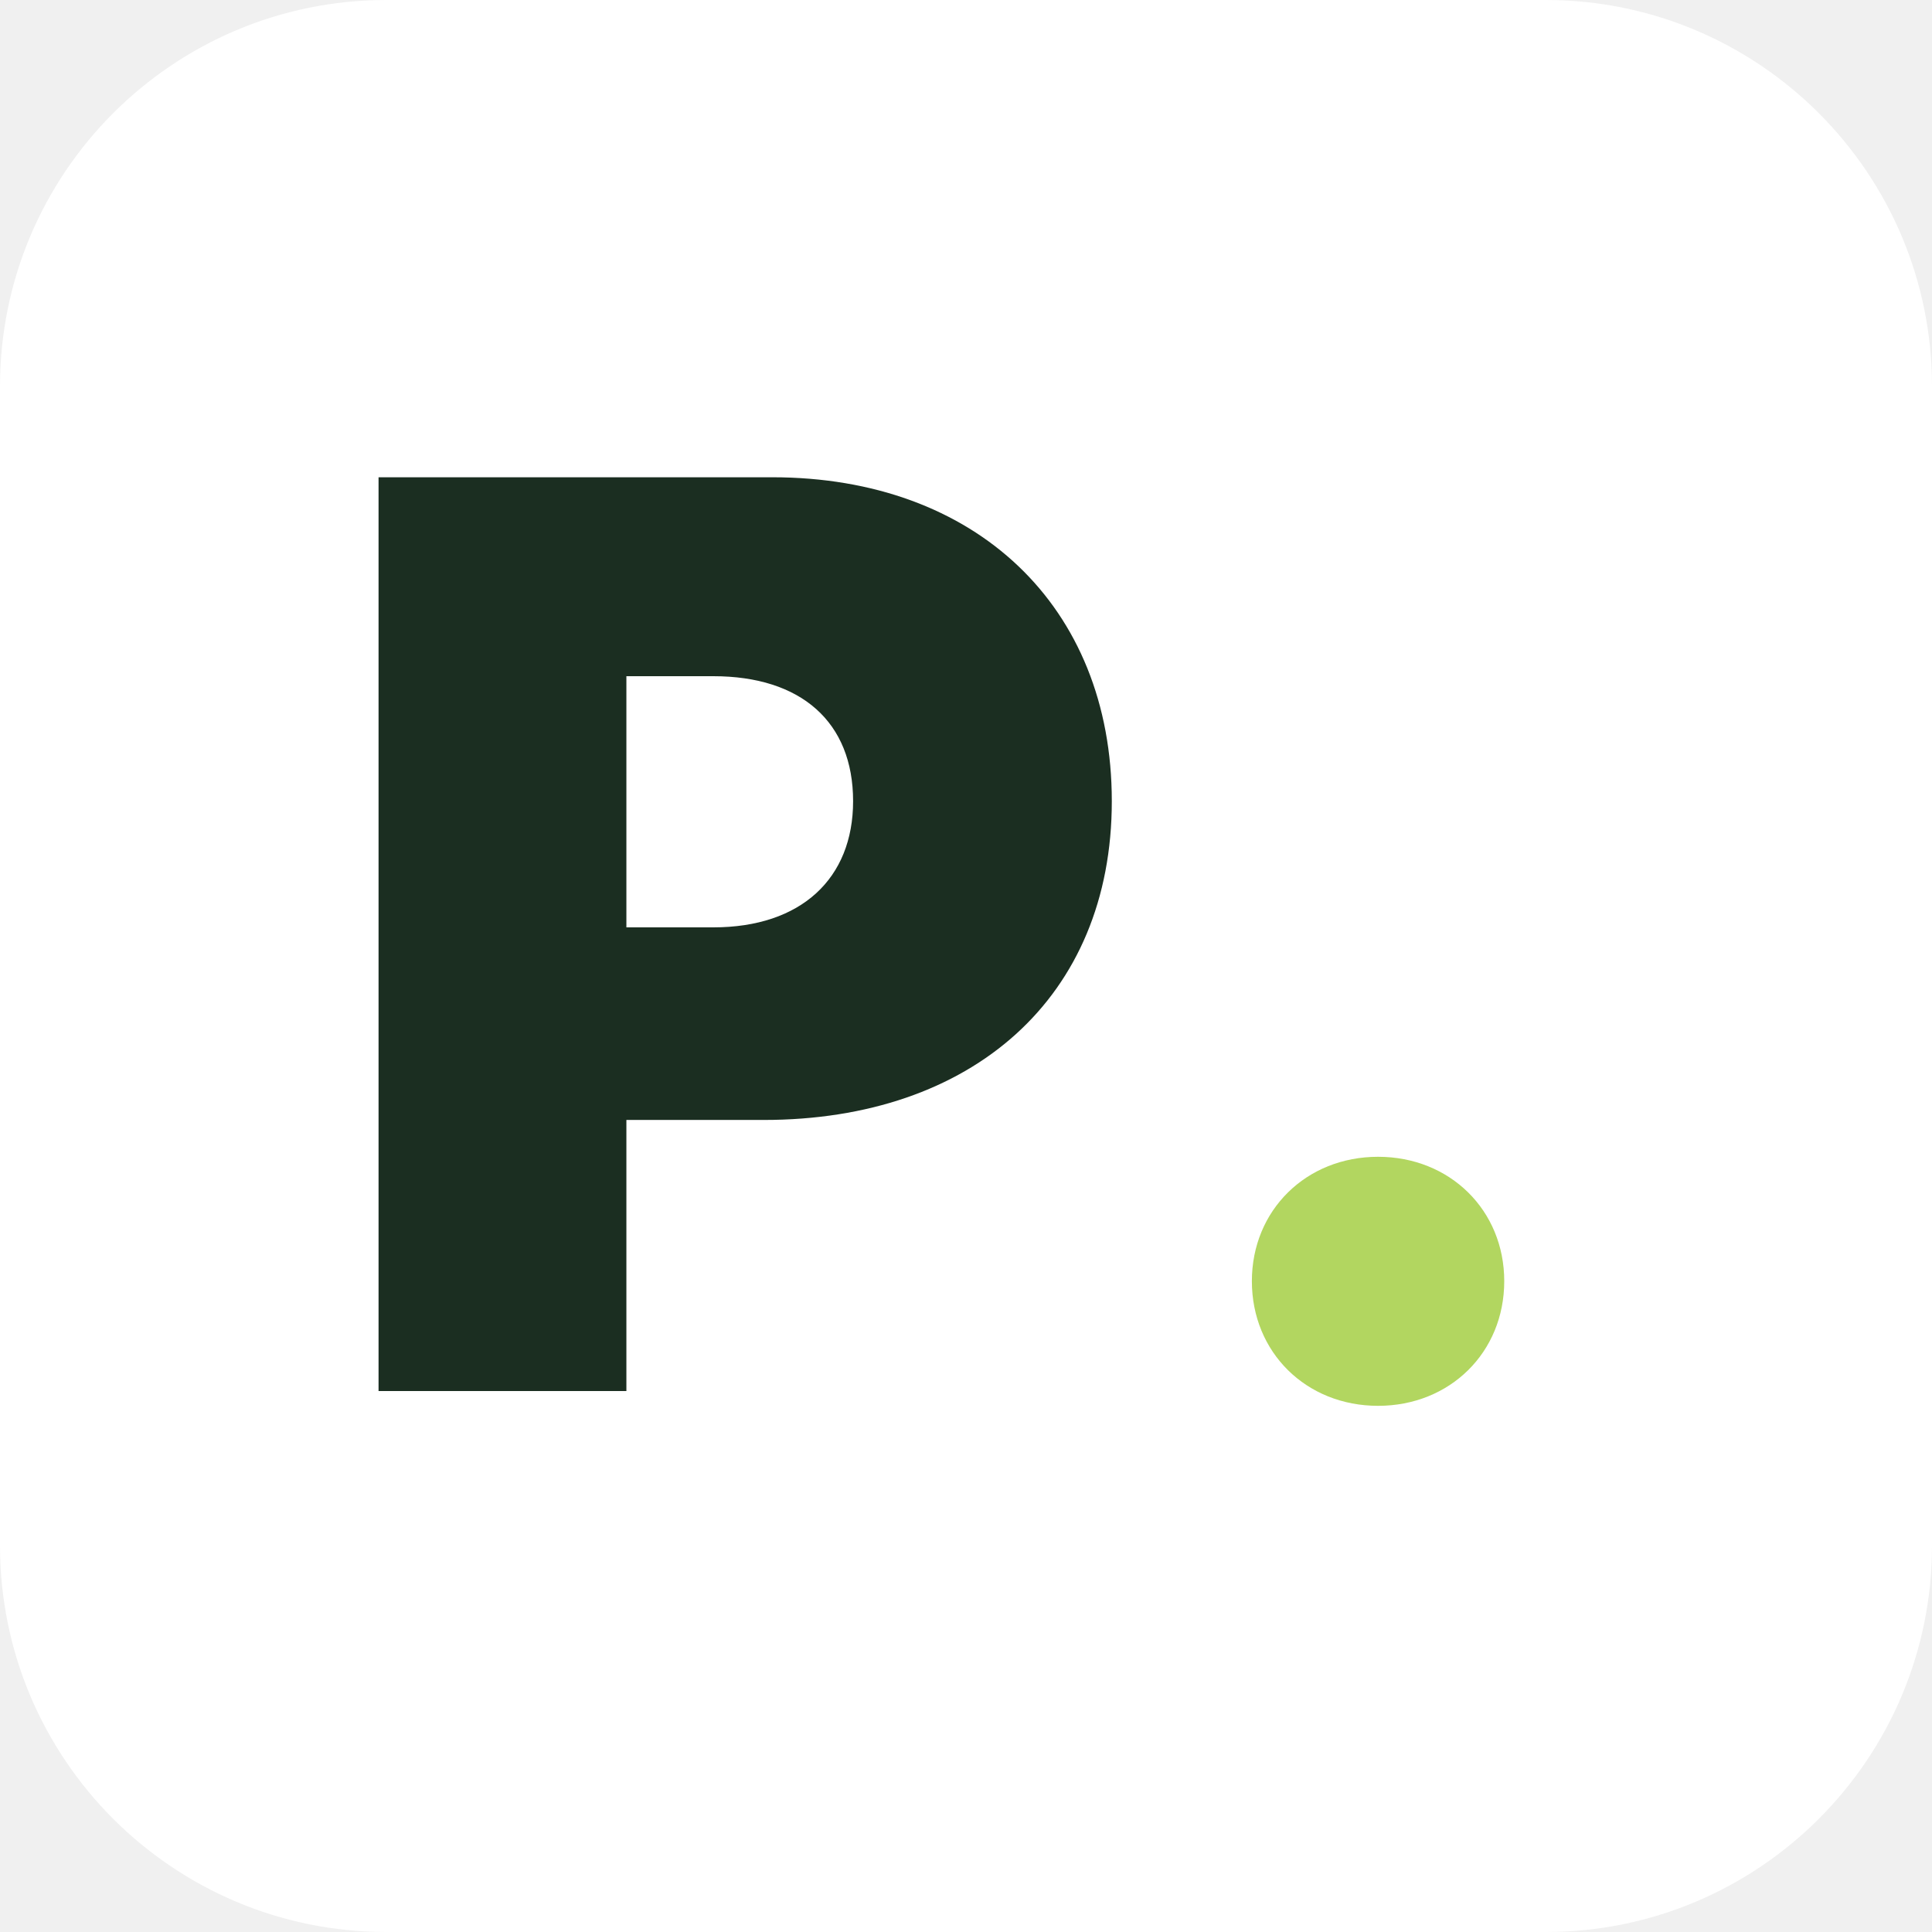
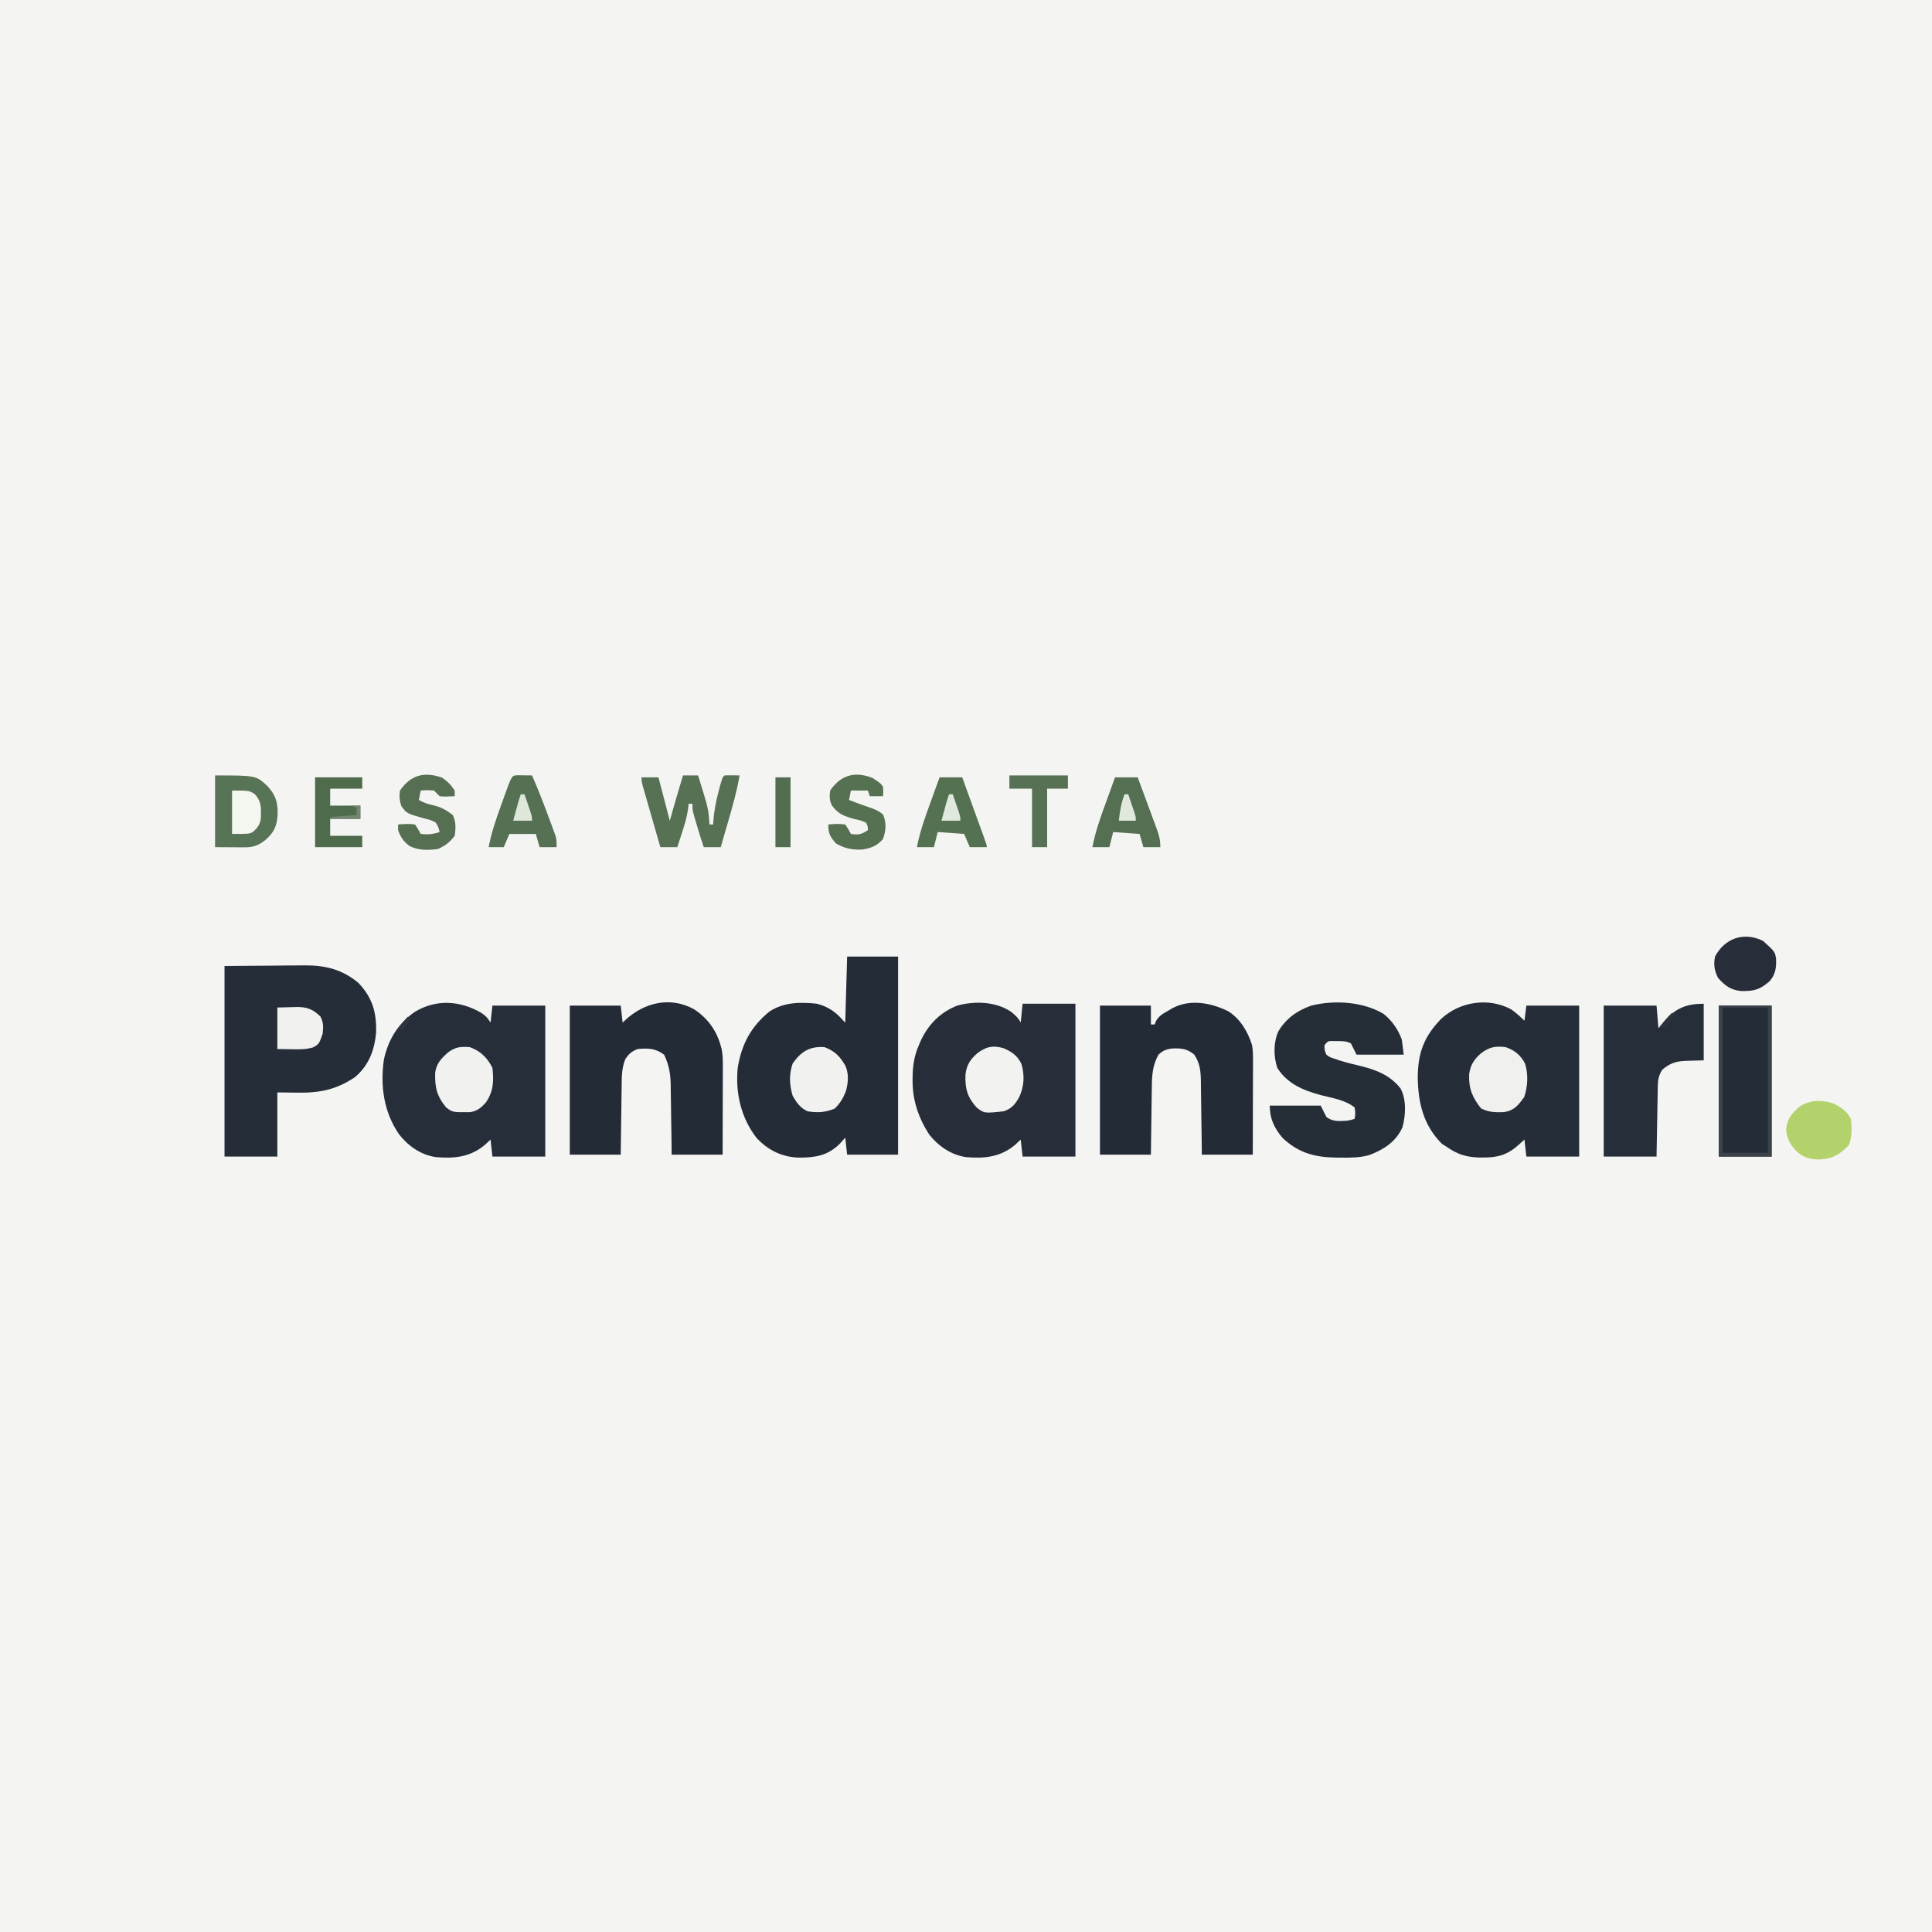
- <svg xmlns="http://www.w3.org/2000/svg" viewBox="0 0 100 100">
-   <rect width="100" height="100" rx="20" fill="#ffffff" />
-   <text x="50" y="72" font-family="'Inter', sans-serif" font-weight="900" font-size="65" fill="#1b2e21" text-anchor="middle">P<tspan fill="#b2d660">.</tspan>
-   </text>
+ <svg xmlns="http://www.w3.org/2000/svg" version="1.1" width="1024" height="1024">
+   <path d="M0 0 C337.92 0 675.84 0 1024 0 C1024 337.92 1024 675.84 1024 1024 C686.08 1024 348.16 1024 0 1024 C0 686.08 0 348.16 0 0 Z " fill="#F4F4F2" transform="translate(0,0)" />
+   <path d="M0 0 C8.91 0 17.82 0 27 0 C27 34.65 27 69.3 27 105 C18.09 105 9.18 105 0 105 C-0.495 100.545 -0.495 100.545 -1 96 C-1.99 97.093 -2.98 98.186 -4 99.312 C-10.496 105.667 -17.053 106.576 -25.853 106.558 C-34.717 106.196 -41.94 102.607 -48 96.125 C-56.24 85.505 -59.277 72.33 -58 59 C-55.969 46.502 -50.951 36.987 -41 29 C-33.377 24.136 -24.787 24.047 -16 25 C-10.03 26.566 -5.999 29.377 -2 34 C-1.67 34.33 -1.34 34.66 -1 35 C-0.67 23.45 -0.34 11.9 0 0 Z " fill="#242C37" transform="translate(449,507)" />
+   <path d="M0 0 C2.167 1.732 3.901 3.256 5.152 5.758 C5.482 2.458 5.812 -0.842 6.152 -4.242 C15.392 -4.242 24.632 -4.242 34.152 -4.242 C34.152 22.488 34.152 49.218 34.152 76.758 C24.912 76.758 15.672 76.758 6.152 76.758 C5.657 72.303 5.657 72.303 5.152 67.758 C4.162 68.686 3.172 69.614 2.152 70.57 C-5.612 77.074 -14.057 77.885 -23.869 77.055 C-31.761 75.869 -38.529 71.216 -43.387 65.031 C-49.014 56.274 -52.242 46.851 -52.16 36.445 C-52.155 35.696 -52.149 34.947 -52.143 34.175 C-52.014 28.28 -51.245 23.192 -48.848 17.758 C-48.457 16.845 -48.066 15.932 -47.664 14.992 C-43.56 6.482 -37.41 0.282 -28.535 -3.242 C-19.237 -5.777 -8.175 -5.496 0 0 Z " fill="#272E39" transform="translate(535.8477,536.2422)" />
+   <path d="M0 0 C2.625 2 2.625 2 4.625 5 C4.955 2.03 5.285 -0.94 5.625 -4 C14.865 -4 24.105 -4 33.625 -4 C33.625 22.4 33.625 48.8 33.625 76 C24.385 76 15.145 76 5.625 76 C5.13 71.545 5.13 71.545 4.625 67 C3.635 67.928 2.645 68.856 1.625 69.812 C-6.139 76.316 -14.584 77.128 -24.396 76.297 C-32.436 75.089 -39.083 70.36 -43.984 64.055 C-51.944 52.294 -53.85 38.778 -51.941 24.832 C-49.739 14.258 -44.506 5.595 -35.609 -0.629 C-24.244 -7.603 -11.287 -6.689 0 0 Z " fill="#262E39" transform="translate(255.375,537)" />
+   <path d="M0 0 C2.513 1.836 4.793 3.808 7 6 C7.33 3.36 7.66 0.72 8 -2 C17.24 -2 26.48 -2 36 -2 C36 24.4 36 50.8 36 78 C26.76 78 17.52 78 8 78 C7.505 73.545 7.505 73.545 7 69 C5.969 69.928 4.938 70.856 3.875 71.812 C-1.924 77.032 -7.137 78.561 -14.75 78.5 C-15.546 78.496 -16.342 78.493 -17.163 78.489 C-23.733 78.304 -28.585 76.825 -34 73 C-34.907 72.422 -35.815 71.845 -36.75 71.25 C-46.632 61.368 -49.384 49.479 -49.562 35.938 C-49.446 23.016 -46.292 14.453 -37.203 5.062 C-27.394 -4.12 -12.106 -6.531 0 0 Z " fill="#252D38" transform="translate(801,535)" />
+   <path d="M0 0 C8.374 -0.062 16.747 -0.124 25.375 -0.188 C27.999 -0.215 30.622 -0.242 33.326 -0.27 C35.433 -0.279 37.541 -0.287 39.648 -0.293 C40.72 -0.308 41.792 -0.324 42.896 -0.339 C53.629 -0.343 62.707 1.962 71 9 C78.488 16.897 80.62 24.63 80.344 35.398 C79.447 44.791 76.384 52.897 69 59 C59.057 65.648 50.23 67.324 38.5 67.125 C33.303 67.063 33.303 67.063 28 67 C28 78.22 28 89.44 28 101 C18.76 101 9.52 101 0 101 C0 67.67 0 34.34 0 0 Z " fill="#252D38" transform="translate(119,512)" />
+   <path d="M0 0 C6.312 3.93 10.356 10.748 12.568 17.814 C13.089 20.451 13.12 22.906 13.114 25.595 C13.113 27.276 13.113 27.276 13.113 28.991 C13.108 30.196 13.103 31.4 13.098 32.641 C13.096 33.878 13.095 35.115 13.093 36.39 C13.089 39.671 13.08 42.953 13.069 46.234 C13.058 49.586 13.054 52.937 13.049 56.289 C13.039 62.859 13.019 69.43 13 76 C4.09 76 -4.82 76 -14 76 C-14.056 71.015 -14.056 71.015 -14.113 65.93 C-14.16 62.703 -14.211 59.476 -14.262 56.249 C-14.296 54.01 -14.324 51.772 -14.346 49.533 C-14.38 46.311 -14.432 43.089 -14.488 39.867 C-14.495 38.87 -14.501 37.873 -14.508 36.846 C-14.62 31.5 -14.976 27.605 -18 23 C-21.67 19.762 -25.138 19.527 -29.852 19.723 C-32.982 20.127 -34.66 20.866 -37 23 C-40.215 28.923 -40.468 34.086 -40.512 40.746 C-40.53 41.757 -40.548 42.768 -40.566 43.81 C-40.62 47.019 -40.654 50.228 -40.688 53.438 C-40.721 55.622 -40.755 57.806 -40.791 59.99 C-40.878 65.327 -40.938 70.663 -41 76 C-49.91 76 -58.82 76 -68 76 C-68 49.93 -68 23.86 -68 -3 C-59.09 -3 -50.18 -3 -41 -3 C-41 0.3 -41 3.6 -41 7 C-40.34 7 -39.68 7 -39 7 C-38.772 6.406 -38.544 5.811 -38.309 5.199 C-36.641 2.396 -34.88 1.422 -32.062 -0.188 C-31.187 -0.697 -30.312 -1.206 -29.41 -1.73 C-20.159 -6.604 -8.99 -4.48 0 0 Z " fill="#232B36" transform="translate(651,536)" />
+   <path d="M0 0 C7.869 5.289 12.372 12.092 14.548 21.324 C15.014 24.083 15.12 26.635 15.114 29.433 C15.113 31.024 15.113 31.024 15.113 32.647 C15.108 33.781 15.103 34.914 15.098 36.082 C15.096 37.251 15.095 38.421 15.093 39.625 C15.088 43.354 15.075 47.083 15.062 50.812 C15.057 53.343 15.053 55.874 15.049 58.404 C15.039 64.603 15.019 70.801 15 77 C6.09 77 -2.82 77 -12 77 C-12.056 72.267 -12.056 72.267 -12.113 67.438 C-12.16 64.363 -12.211 61.288 -12.262 58.213 C-12.296 56.086 -12.324 53.958 -12.346 51.83 C-12.38 48.761 -12.433 45.693 -12.488 42.625 C-12.495 41.682 -12.501 40.739 -12.508 39.767 C-12.637 33.866 -13.466 29.361 -16 24 C-20.573 20.597 -24.513 20.477 -30 21 C-33.325 22.33 -34.641 23.454 -36.605 26.438 C-38.509 31.299 -38.479 35.689 -38.512 40.867 C-38.53 41.902 -38.548 42.937 -38.566 44.003 C-38.62 47.293 -38.654 50.584 -38.688 53.875 C-38.721 56.112 -38.755 58.349 -38.791 60.586 C-38.878 66.057 -38.938 71.528 -39 77 C-47.91 77 -56.82 77 -66 77 C-66 50.93 -66 24.86 -66 -2 C-57.09 -2 -48.18 -2 -39 -2 C-38.67 0.97 -38.34 3.94 -38 7 C-37.504 6.529 -37.007 6.059 -36.496 5.574 C-26.401 -3.678 -12.737 -7.047 0 0 Z " fill="#232B36" transform="translate(368,535)" />
+   <path d="M0 0 C4.575 3.517 7.818 8.325 9.824 13.715 C10.319 17.675 10.319 17.675 10.824 21.715 C2.574 21.715 -5.676 21.715 -14.176 21.715 C-15.166 19.735 -16.156 17.755 -17.176 15.715 C-19.654 14.476 -21.412 14.547 -24.176 14.527 C-25.063 14.513 -25.95 14.499 -26.863 14.484 C-29.371 14.488 -29.371 14.488 -31.176 16.715 C-31.191 19.259 -31.191 19.259 -30.176 21.715 C-28.307 23.09 -28.307 23.09 -25.863 23.84 C-24.96 24.162 -24.056 24.484 -23.125 24.816 C-19.166 26.022 -15.165 26.979 -11.141 27.938 C-2.894 30.1 3.709 32.842 9.137 39.59 C12.346 45.656 11.892 53.714 10.164 60.188 C6.735 67.893 0.311 71.939 -7.313 74.881 C-12.363 76.352 -17.323 76.35 -22.551 76.277 C-23.655 76.267 -24.759 76.257 -25.896 76.246 C-36.913 75.959 -45.318 73.533 -53.484 65.742 C-57.874 60.481 -60.176 55.562 -60.176 48.715 C-51.266 48.715 -42.356 48.715 -33.176 48.715 C-32.186 50.695 -31.196 52.675 -30.176 54.715 C-26.823 57.349 -23.299 56.936 -19.176 56.715 C-16.865 56.286 -16.865 56.286 -15.176 55.715 C-14.758 52.841 -14.758 52.841 -15.176 49.715 C-20.179 45.669 -27.06 44.699 -33.164 43.141 C-42.387 40.659 -50.916 37.111 -56.176 28.715 C-58.205 22.702 -58.255 15.283 -55.676 9.465 C-51.714 2.647 -45.533 -1.787 -38.176 -4.285 C-26.036 -7.358 -10.845 -6.406 0 0 Z " fill="#252D37" transform="translate(733.1758,537.2852)" />
+   <path d="M0 0 C0 9.9 0 19.8 0 30 C-7.625 30.25 -7.625 30.25 -9.991 30.298 C-15.005 30.54 -18.06 31.663 -22 35 C-23.736 37.838 -24.259 40.004 -24.319 43.31 C-24.339 44.15 -24.359 44.991 -24.379 45.857 C-24.396 47.204 -24.396 47.204 -24.414 48.578 C-24.433 49.505 -24.453 50.431 -24.473 51.386 C-24.532 54.341 -24.579 57.295 -24.625 60.25 C-24.663 62.255 -24.702 64.26 -24.742 66.266 C-24.84 71.177 -24.919 76.088 -25 81 C-34.24 81 -43.48 81 -53 81 C-53 54.6 -53 28.2 -53 1 C-43.76 1 -34.52 1 -25 1 C-24.67 4.96 -24.34 8.92 -24 13 C-22.484 11.144 -22.484 11.144 -20.938 9.25 C-14.913 2.373 -9.136 0 0 0 Z " fill="#262E39" transform="translate(903,532)" />
+   <path d="M0 0 C9.24 0 18.48 0 28 0 C28 26.4 28 52.8 28 80 C18.76 80 9.52 80 0 80 C0 53.6 0 27.2 0 0 Z " fill="#242C38" transform="translate(911,533)" />
+   <path d="M0 0 C21.736 0 21.736 0 27.832 5.719 C32.176 10.52 33.272 14.245 33.137 20.664 C32.788 26.621 31.463 29.902 27.062 33.875 C23.195 37.099 20.353 38.13 15.332 38.098 C14.527 38.095 13.723 38.093 12.894 38.09 C11.369 38.076 11.369 38.076 9.812 38.062 C4.955 38.032 4.955 38.032 0 38 C0 25.46 0 12.92 0 0 Z " fill="#587456" transform="translate(114,411)" />
+   <path d="M0 0 C2.64 0 5.28 0 8 0 C13.556 17.856 13.556 17.856 14 26 C14.66 26 15.32 26 16 26 C16.039 25.178 16.039 25.178 16.078 24.34 C16.483 18.686 17.536 13.396 19 7.938 C19.178 7.27 19.356 6.603 19.54 5.916 C20.862 1.138 20.862 1.138 22 0 C24.671 -0.141 27.324 -0.042 30 0 C28.536 8.378 26.253 16.466 23.875 24.625 C23.498 25.928 23.122 27.232 22.746 28.535 C21.834 31.691 20.919 34.846 20 38 C17.03 38 14.06 38 11 38 C9.515 33.633 8.157 29.243 6.875 24.812 C6.522 23.602 6.169 22.392 5.805 21.145 C5 18 5 18 5 15 C4.34 15 3.68 15 3 15 C2.888 15.981 2.776 16.962 2.66 17.973 C2.044 22.284 0.787 26.307 -0.562 30.438 C-0.796 31.169 -1.03 31.901 -1.271 32.654 C-1.843 34.438 -2.421 36.219 -3 38 C-5.97 38 -8.94 38 -12 38 C-13.428 33.053 -14.852 28.105 -16.272 23.156 C-16.757 21.472 -17.242 19.788 -17.728 18.104 C-18.425 15.688 -19.119 13.27 -19.812 10.852 C-20.031 10.096 -20.25 9.341 -20.475 8.563 C-22 3.228 -22 3.228 -22 1 C-19.03 1 -16.06 1 -13 1 C-11.02 8.59 -9.04 16.18 -7 24 C-6.402 21.896 -5.804 19.793 -5.188 17.625 C-3.506 11.735 -1.782 5.86 0 0 Z " fill="#567153" transform="translate(362,411)" />
+   <path d="M0 0 C4.703 1.571 8.082 4.295 10.344 8.809 C12.083 14.617 11.743 20.73 9.875 26.438 C6.65 30.845 4.603 33.594 -0.883 34.449 C-5.424 34.611 -8.902 34.549 -13 32.5 C-17.615 26.731 -19.672 21.804 -19.316 14.324 C-18.644 9.384 -16.629 6.364 -12.938 3.188 C-8.594 -0.047 -5.363 -0.679 0 0 Z " fill="#F0F1EF" transform="translate(798,555)" />
+   <path d="M0 0 C4.225 1.848 7.205 3.922 9.277 8.234 C11.043 14.215 10.776 20.22 8.09 25.852 C5.988 29.653 4.087 31.957 -0.098 33.352 C-10.447 34.489 -10.447 34.489 -14.598 31.227 C-19.494 25.596 -20.618 21.324 -20.379 13.969 C-19.828 8.842 -17.841 5.824 -14.035 2.539 C-9.386 -0.923 -5.754 -1.779 0 0 Z " fill="#F2F2F0" transform="translate(532.0977,555.6484)" />
+   <path d="M0 0 C5.675 2.043 9.299 5.597 12 11 C12.757 18.03 12.586 23.493 8.484 29.379 C5.886 32.217 4.069 33.821 0.195 34.469 C-9.122 34.564 -9.122 34.564 -12.562 31.938 C-17.486 26.004 -18.581 21.187 -18.352 13.586 C-17.668 8.558 -15.054 5.928 -11.375 2.688 C-7.365 -0.161 -4.95 -0.33 0 0 Z " fill="#F1F1F0" transform="translate(249,555)" />
+   <path d="M0 0 C4.202 1.963 7.486 4.07 9.637 8.281 C10.27 13.105 10.242 17.542 8.637 22.156 C3.847 27.246 -0.395 29.597 -7.488 29.844 C-12.533 29.615 -15.563 28.797 -19.363 25.281 C-22.727 21.554 -24.199 19.019 -24.676 13.969 C-24.206 8.425 -21.838 5.58 -17.738 1.969 C-12.477 -1.769 -6.151 -1.871 0 0 Z " fill="#B4D26C" transform="translate(971.3633,584.7188)" />
+   <path d="M0 0 C5.419 2.019 8.244 4.931 11.086 9.898 C12.997 14.291 12.59 18.903 11.312 23.445 C9.826 27.198 8.309 29.691 5.438 32.562 C0.544 34.609 -3.775 34.886 -9 34 C-12.863 32.24 -14.741 29.44 -16.875 25.812 C-18.63 19.865 -18.88 14.592 -16.875 8.688 C-12.423 2.306 -7.846 -0.523 0 0 Z " fill="#F1F2F0" transform="translate(437,555)" />
+   <path d="M0 0 C1.375 0.017 1.375 0.017 2.777 0.035 C3.696 0.044 4.616 0.053 5.562 0.062 C6.273 0.074 6.983 0.086 7.715 0.098 C11.106 7.825 14.109 15.682 17.027 23.598 C17.389 24.565 17.751 25.533 18.123 26.53 C18.459 27.449 18.795 28.369 19.141 29.316 C19.444 30.141 19.747 30.965 20.06 31.814 C20.715 34.098 20.715 34.098 20.715 38.098 C17.745 38.098 14.775 38.098 11.715 38.098 C10.725 34.633 10.725 34.633 9.715 31.098 C5.095 31.098 0.475 31.098 -4.285 31.098 C-5.275 33.408 -6.265 35.718 -7.285 38.098 C-9.925 38.098 -12.565 38.098 -15.285 38.098 C-13.864 30.628 -11.509 23.651 -8.917 16.511 C-8.215 14.576 -7.522 12.638 -6.83 10.699 C-3.026 0.129 -3.026 0.129 0 0 Z " fill="#557052" transform="translate(274.2852,410.9023)" />
+   <path d="M0 0 C3.96 0 7.92 0 12 0 C13.853 5.108 15.705 10.217 17.554 15.326 C18.184 17.065 18.815 18.805 19.446 20.544 C20.351 23.038 21.254 25.532 22.156 28.027 C22.441 28.81 22.725 29.592 23.018 30.398 C25 35.886 25 35.886 25 37 C22.03 37 19.06 37 16 37 C15.01 34.69 14.02 32.38 13 30 C6.07 29.505 6.07 29.505 -1 29 C-1.66 31.64 -2.32 34.28 -3 37 C-5.97 37 -8.94 37 -12 37 C-10.455 28.839 -7.72 21.224 -4.875 13.438 C-4.402 12.13 -3.929 10.822 -3.457 9.514 C-2.31 6.341 -1.157 3.17 0 0 Z " fill="#547151" transform="translate(498,412)" />
+   <path d="M0 0 C3.96 0 7.92 0 12 0 C13.717 4.623 15.426 9.25 17.127 13.879 C17.707 15.453 18.289 17.027 18.873 18.599 C19.713 20.861 20.545 23.125 21.375 25.391 C21.637 26.092 21.9 26.793 22.17 27.515 C23.411 30.925 24 33.319 24 37 C21.03 37 18.06 37 15 37 C14.01 33.535 14.01 33.535 13 30 C6.07 29.505 6.07 29.505 -1 29 C-1.66 31.64 -2.32 34.28 -3 37 C-5.97 37 -8.94 37 -12 37 C-10.455 28.839 -7.72 21.224 -4.875 13.438 C-4.402 12.13 -3.929 10.822 -3.457 9.514 C-2.31 6.341 -1.157 3.17 0 0 Z " fill="#546F51" transform="translate(591,412)" />
+   <path d="M0 0 C6.299 5.684 6.299 5.684 6.91 9.457 C7.091 14.208 6.685 17.544 3.562 21.312 C-1.674 25.911 -4.743 26.671 -11.609 26.59 C-17.135 26.048 -20.186 23.725 -23.875 19.562 C-25.787 15.585 -26.302 12.644 -25.438 8.312 C-20.277 -1.456 -10.107 -4.962 0 0 Z " fill="#272E39" transform="translate(934.4375,498.6875)" />
+   <path d="M0 0 C2.888 1.994 4.714 3.872 6.625 6.812 C6.625 7.803 6.625 8.793 6.625 9.812 C1.227 10.078 1.227 10.078 -1.375 9.812 C-2.395 8.833 -3.396 7.834 -4.375 6.812 C-8 6.562 -8 6.562 -11.375 6.812 C-11.705 8.463 -12.035 10.113 -12.375 11.812 C-9.721 13.36 -7.547 14 -4.5 14.688 C-0.509 15.627 2.371 17.272 5.625 19.812 C7.364 23.29 7.216 27.019 6.625 30.812 C4.047 34.178 1.512 36.203 -2.375 37.812 C-7.519 38.49 -12.676 38.592 -17.375 36.188 C-20.649 33.595 -21.963 31.715 -23.375 27.812 C-23.375 26.823 -23.375 25.832 -23.375 24.812 C-20.326 24.525 -17.411 24.349 -14.375 24.812 C-12.75 27.312 -12.75 27.312 -11.375 29.812 C-7.589 30.218 -4.984 30.016 -1.375 28.812 C-1.952 26.331 -1.952 26.331 -3.375 23.812 C-6.043 22.448 -6.043 22.448 -9.188 21.688 C-18.799 18.989 -18.799 18.989 -21.688 15 C-22.633 11.99 -22.816 9.961 -22.375 6.812 C-16.621 -1.499 -9.503 -3.344 0 0 Z " fill="#566F52" transform="translate(234.375,412.1875)" />
+   <path d="M0 0 C4.259 2.805 4.259 2.805 5.562 4.688 C5.75 7.375 5.75 7.375 5.562 9.688 C3.252 9.688 0.943 9.688 -1.438 9.688 C-1.768 8.697 -2.098 7.707 -2.438 6.688 C-5.407 6.688 -8.377 6.688 -11.438 6.688 C-11.768 8.338 -12.098 9.988 -12.438 11.688 C-11.283 12.121 -10.127 12.554 -8.938 13 C-8.212 13.276 -7.486 13.552 -6.738 13.836 C-5.245 14.389 -3.743 14.916 -2.23 15.414 C0.784 16.432 3.115 17.31 5.562 19.375 C7.51 23.878 7.185 28.038 5.5 32.5 C2.356 36.05 -1.061 37.381 -5.648 37.973 C-10.864 38.177 -14.861 37.379 -19.438 34.688 C-22.502 30.994 -23.438 29.538 -23.438 24.688 C-20.388 24.4 -17.474 24.225 -14.438 24.688 C-12.75 27.188 -12.75 27.188 -11.438 29.688 C-7.351 30.283 -5.911 30.003 -2.438 27.688 C-2.448 25.715 -2.448 25.715 -3.438 23.688 C-6.278 22.496 -6.278 22.496 -9.688 21.75 C-15.085 20.253 -18.115 19.196 -21.438 14.688 C-22.889 11.785 -22.81 9.915 -22.438 6.688 C-16.702 -1.597 -9.442 -3.605 0 0 Z " fill="#567052" transform="translate(462.4375,412.3125)" />
+   <path d="M0 0 C8.25 0 16.5 0 25 0 C25 1.98 25 3.96 25 6 C19.39 6 13.78 6 8 6 C8 8.97 8 11.94 8 15 C13.28 15 18.56 15 24 15 C24 17.31 24 19.62 24 22 C18.72 22 13.44 22 8 22 C8 24.97 8 27.94 8 31 C13.61 31 19.22 31 25 31 C25 32.98 25 34.96 25 37 C16.75 37 8.5 37 0 37 C0 24.79 0 12.58 0 0 Z " fill="#4E6B4C" transform="translate(167,412)" />
+   <path d="M0 0 C2.537 -0.062 5.074 -0.124 7.688 -0.188 C8.477 -0.215 9.267 -0.242 10.081 -0.27 C15.711 -0.336 18.817 0.893 22.812 4.75 C24.535 8.013 24.377 10.356 24 14 C22.06 19.413 22.06 19.413 18.906 21.16 C15.141 22.248 11.565 22.214 7.688 22.125 C3.882 22.063 3.882 22.063 0 22 C0 14.74 0 7.48 0 0 Z " fill="#F1F1F0" transform="translate(147,534)" />
+   <path d="M0 0 C10.23 0 20.46 0 31 0 C31 2.31 31 4.62 31 7 C27.37 7 23.74 7 20 7 C20 17.23 20 27.46 20 38 C17.36 38 14.72 38 12 38 C12 27.77 12 17.54 12 7 C8.04 7 4.08 7 0 7 C0 4.69 0 2.38 0 0 Z " fill="#567154" transform="translate(535,411)" />
+   <path d="M0 0 C9.24 0 18.48 0 28 0 C28 26.4 28 52.8 28 80 C18.76 80 9.52 80 0 80 C0 53.6 0 27.2 0 0 Z M2 1 C2 26.41 2 51.82 2 78 C9.92 78 17.84 78 26 78 C26 52.59 26 27.18 26 1 C18.08 1 10.16 1 2 1 Z " fill="#3C424A" transform="translate(911,533)" />
+   <path d="M0 0 C9 0 9 0 12 1.875 C15.659 5.762 15.327 9.133 15.293 14.293 C14.904 17.884 13.686 19.63 11 22 C9 23 9 23 0 23 C0 15.41 0 7.82 0 0 Z " fill="#F4F6F0" transform="translate(123,419)" />
+   <path d="M0 0 C2.64 0 5.28 0 8 0 C8 12.21 8 24.42 8 37 C5.36 37 2.72 37 0 37 C0 24.79 0 12.58 0 0 Z " fill="#526D50" transform="translate(411,412)" />
+   <path d="M0 0 C0.66 0 1.32 0 2 0 C2.67 1.957 3.336 3.916 4 5.875 C4.557 7.511 4.557 7.511 5.125 9.18 C6 12 6 12 6 14 C2.7 14 -0.6 14 -4 14 C-3.522 12.229 -3.042 10.458 -2.562 8.688 C-2.296 7.701 -2.029 6.715 -1.754 5.699 C-1.219 3.785 -0.629 1.886 0 0 Z " fill="#E0E9DE" transform="translate(503,421)" />
+   <path d="M0 0 C0.66 0 1.32 0 2 0 C2.67 1.957 3.336 3.916 4 5.875 C4.557 7.511 4.557 7.511 5.125 9.18 C6 12 6 12 6 14 C3.03 14 0.06 14 -3 14 C-2.486 9.031 -1.766 4.71 0 0 Z " fill="#E0E9DC" transform="translate(596,421)" />
+   <path d="M0 0 C0.66 0 1.32 0 2 0 C2.67 1.957 3.336 3.916 4 5.875 C4.557 7.511 4.557 7.511 5.125 9.18 C6 12 6 12 6 14 C2.7 14 -0.6 14 -4 14 C-3.522 12.229 -3.042 10.458 -2.562 8.688 C-2.296 7.701 -2.029 6.715 -1.754 5.699 C-1.219 3.785 -0.629 1.886 0 0 Z " fill="#DEE7DA" transform="translate(276,421)" />
+   <path d="M0 0 C1.65 0 3.3 0 5 0 C5 2.31 5 4.62 5 7 C-0.28 7 -5.56 7 -11 7 C-11 6.67 -11 6.34 -11 6 C-6.38 5.67 -1.76 5.34 3 5 C3 3.68 3 2.36 3 1 C2.01 0.67 1.02 0.34 0 0 Z " fill="#728671" transform="translate(186,427)" />
+   <path d="M0 0 C0.66 0 1.32 0 2 0 C0.557 3.366 -1.333 5.51 -4 8 C-4.66 7.67 -5.32 7.34 -6 7 C-5.049 5.827 -4.089 4.662 -3.125 3.5 C-2.591 2.85 -2.058 2.201 -1.508 1.531 C-0.761 0.773 -0.761 0.773 0 0 Z " fill="#2C333B" transform="translate(886,537)" />
+   <path d="M0 0 C0.66 0 1.32 0 2 0 C0.707 2.884 -0.659 4.872 -3 7 C-3.66 6.67 -4.32 6.34 -5 6 C-3.384 3.959 -1.714 1.959 0 0 Z " fill="#2E353D" transform="translate(216,539)" />
</svg>
